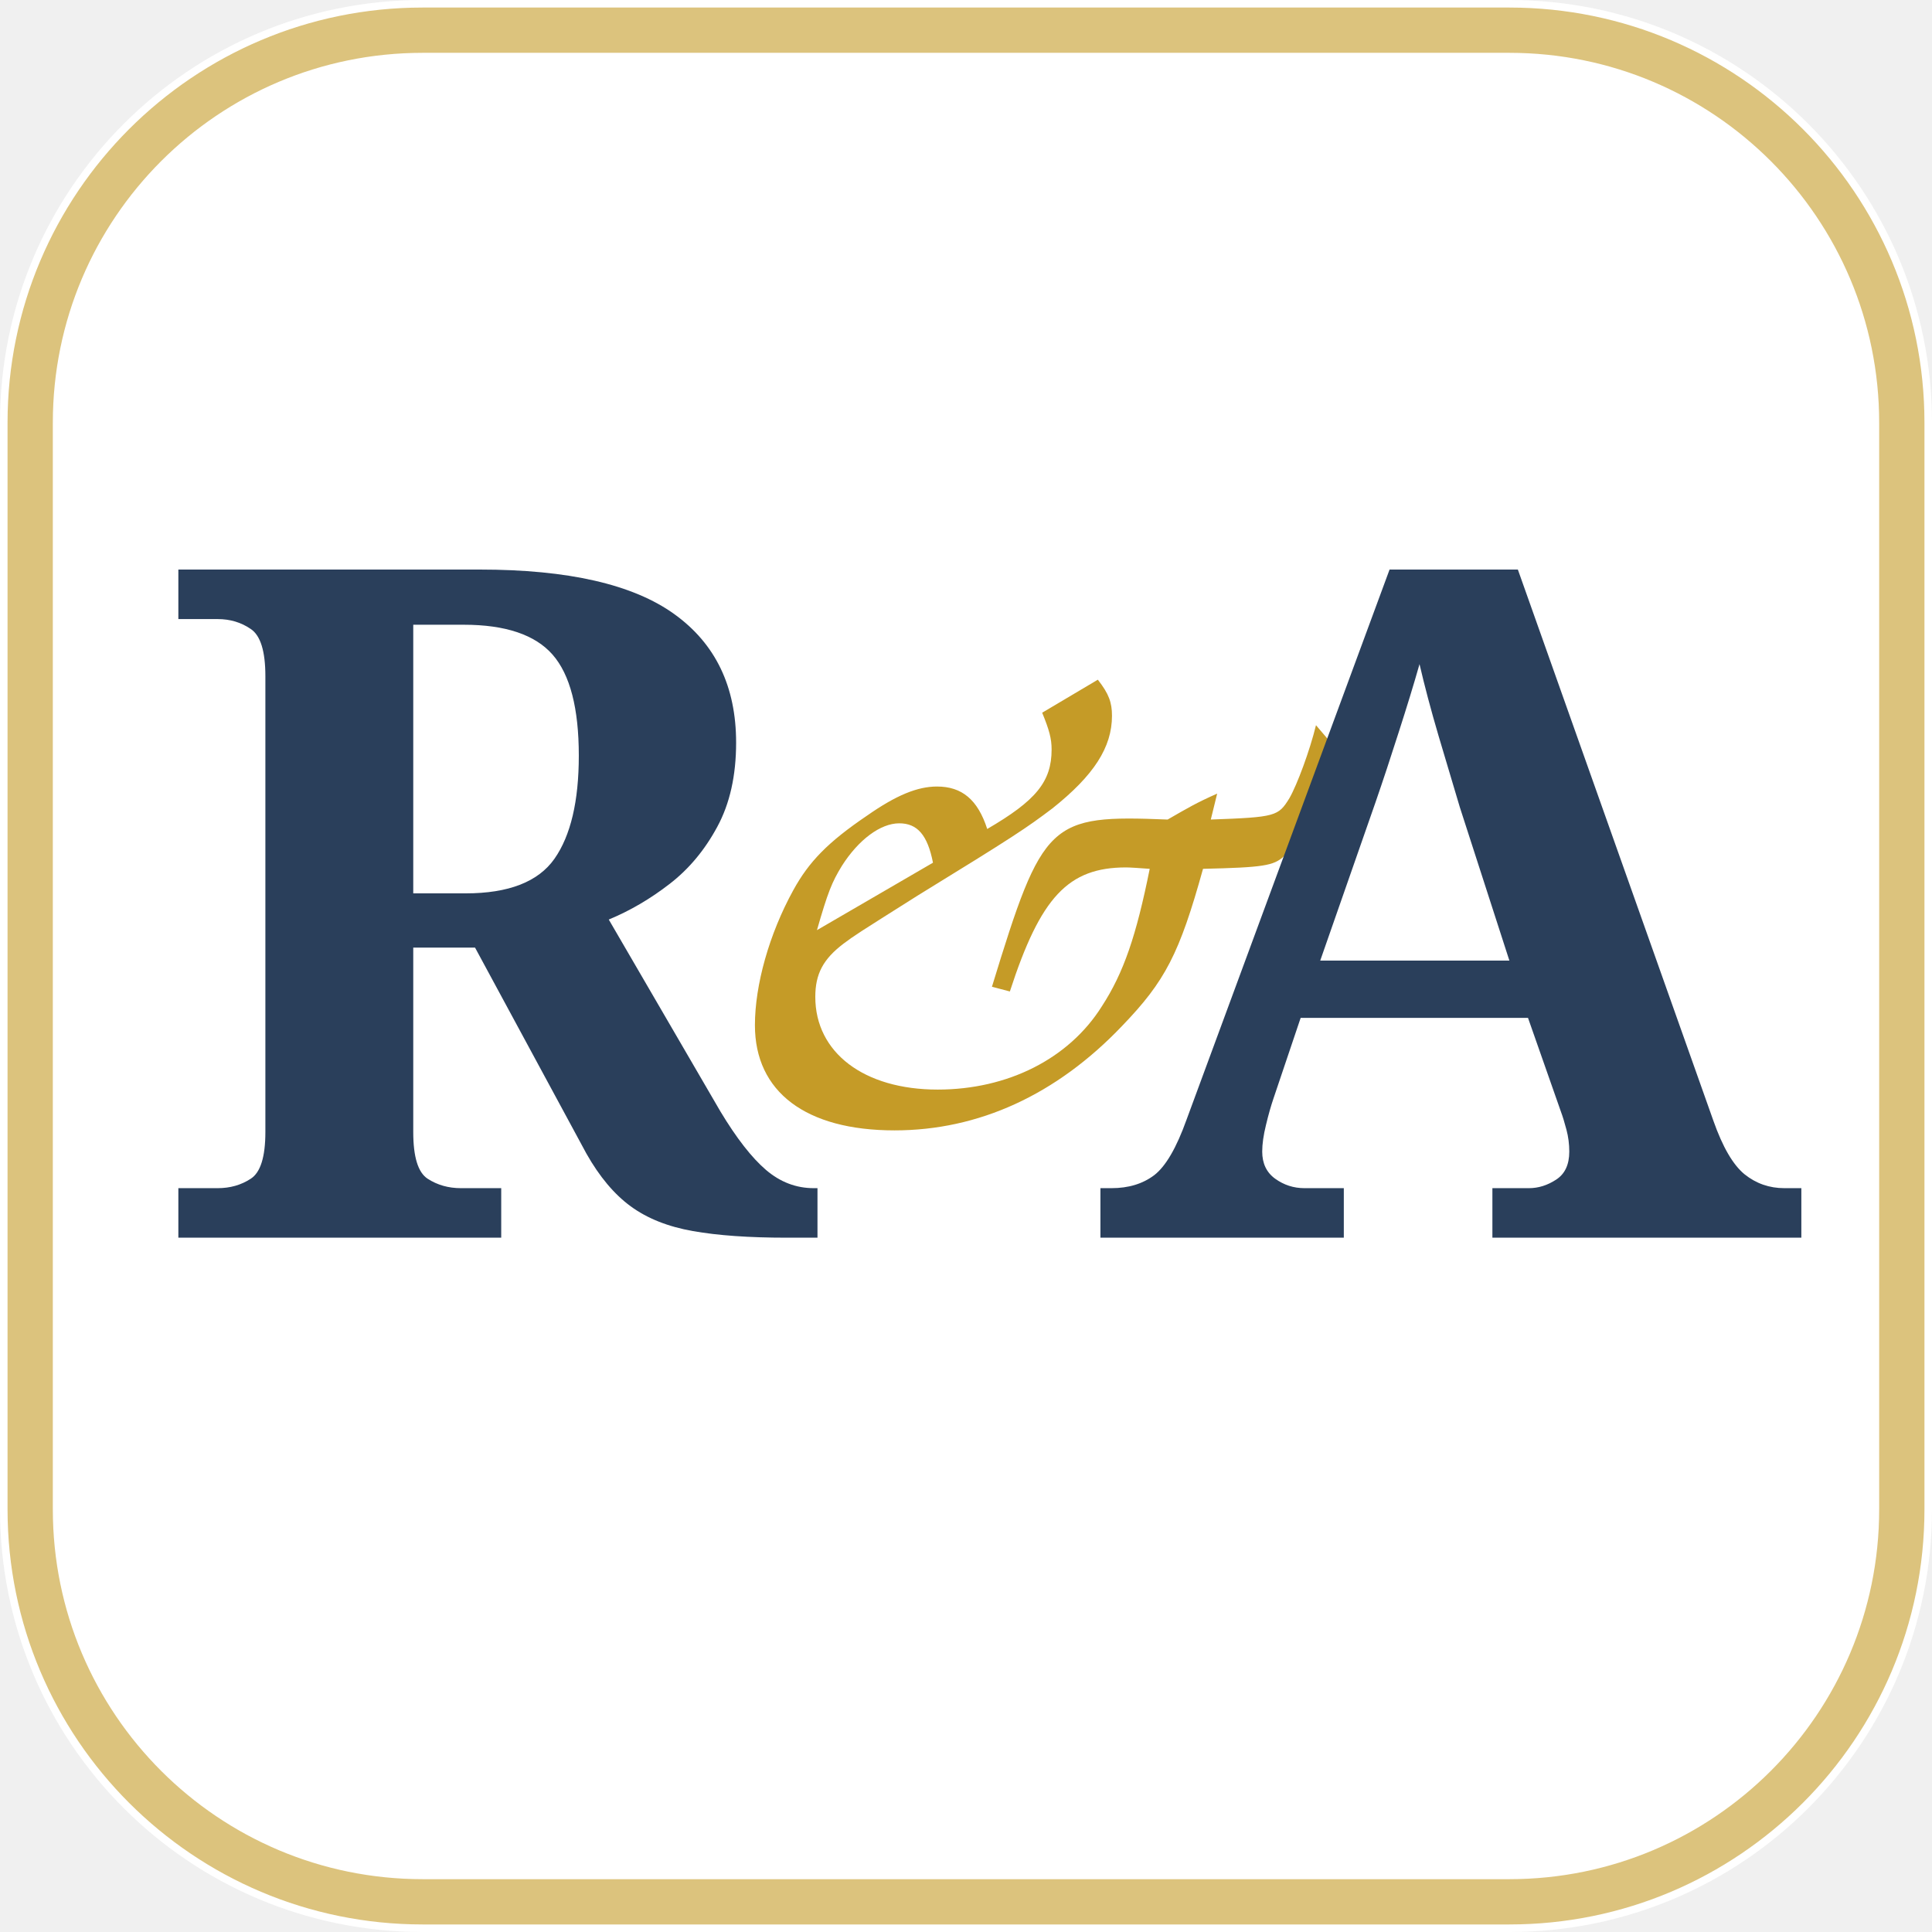
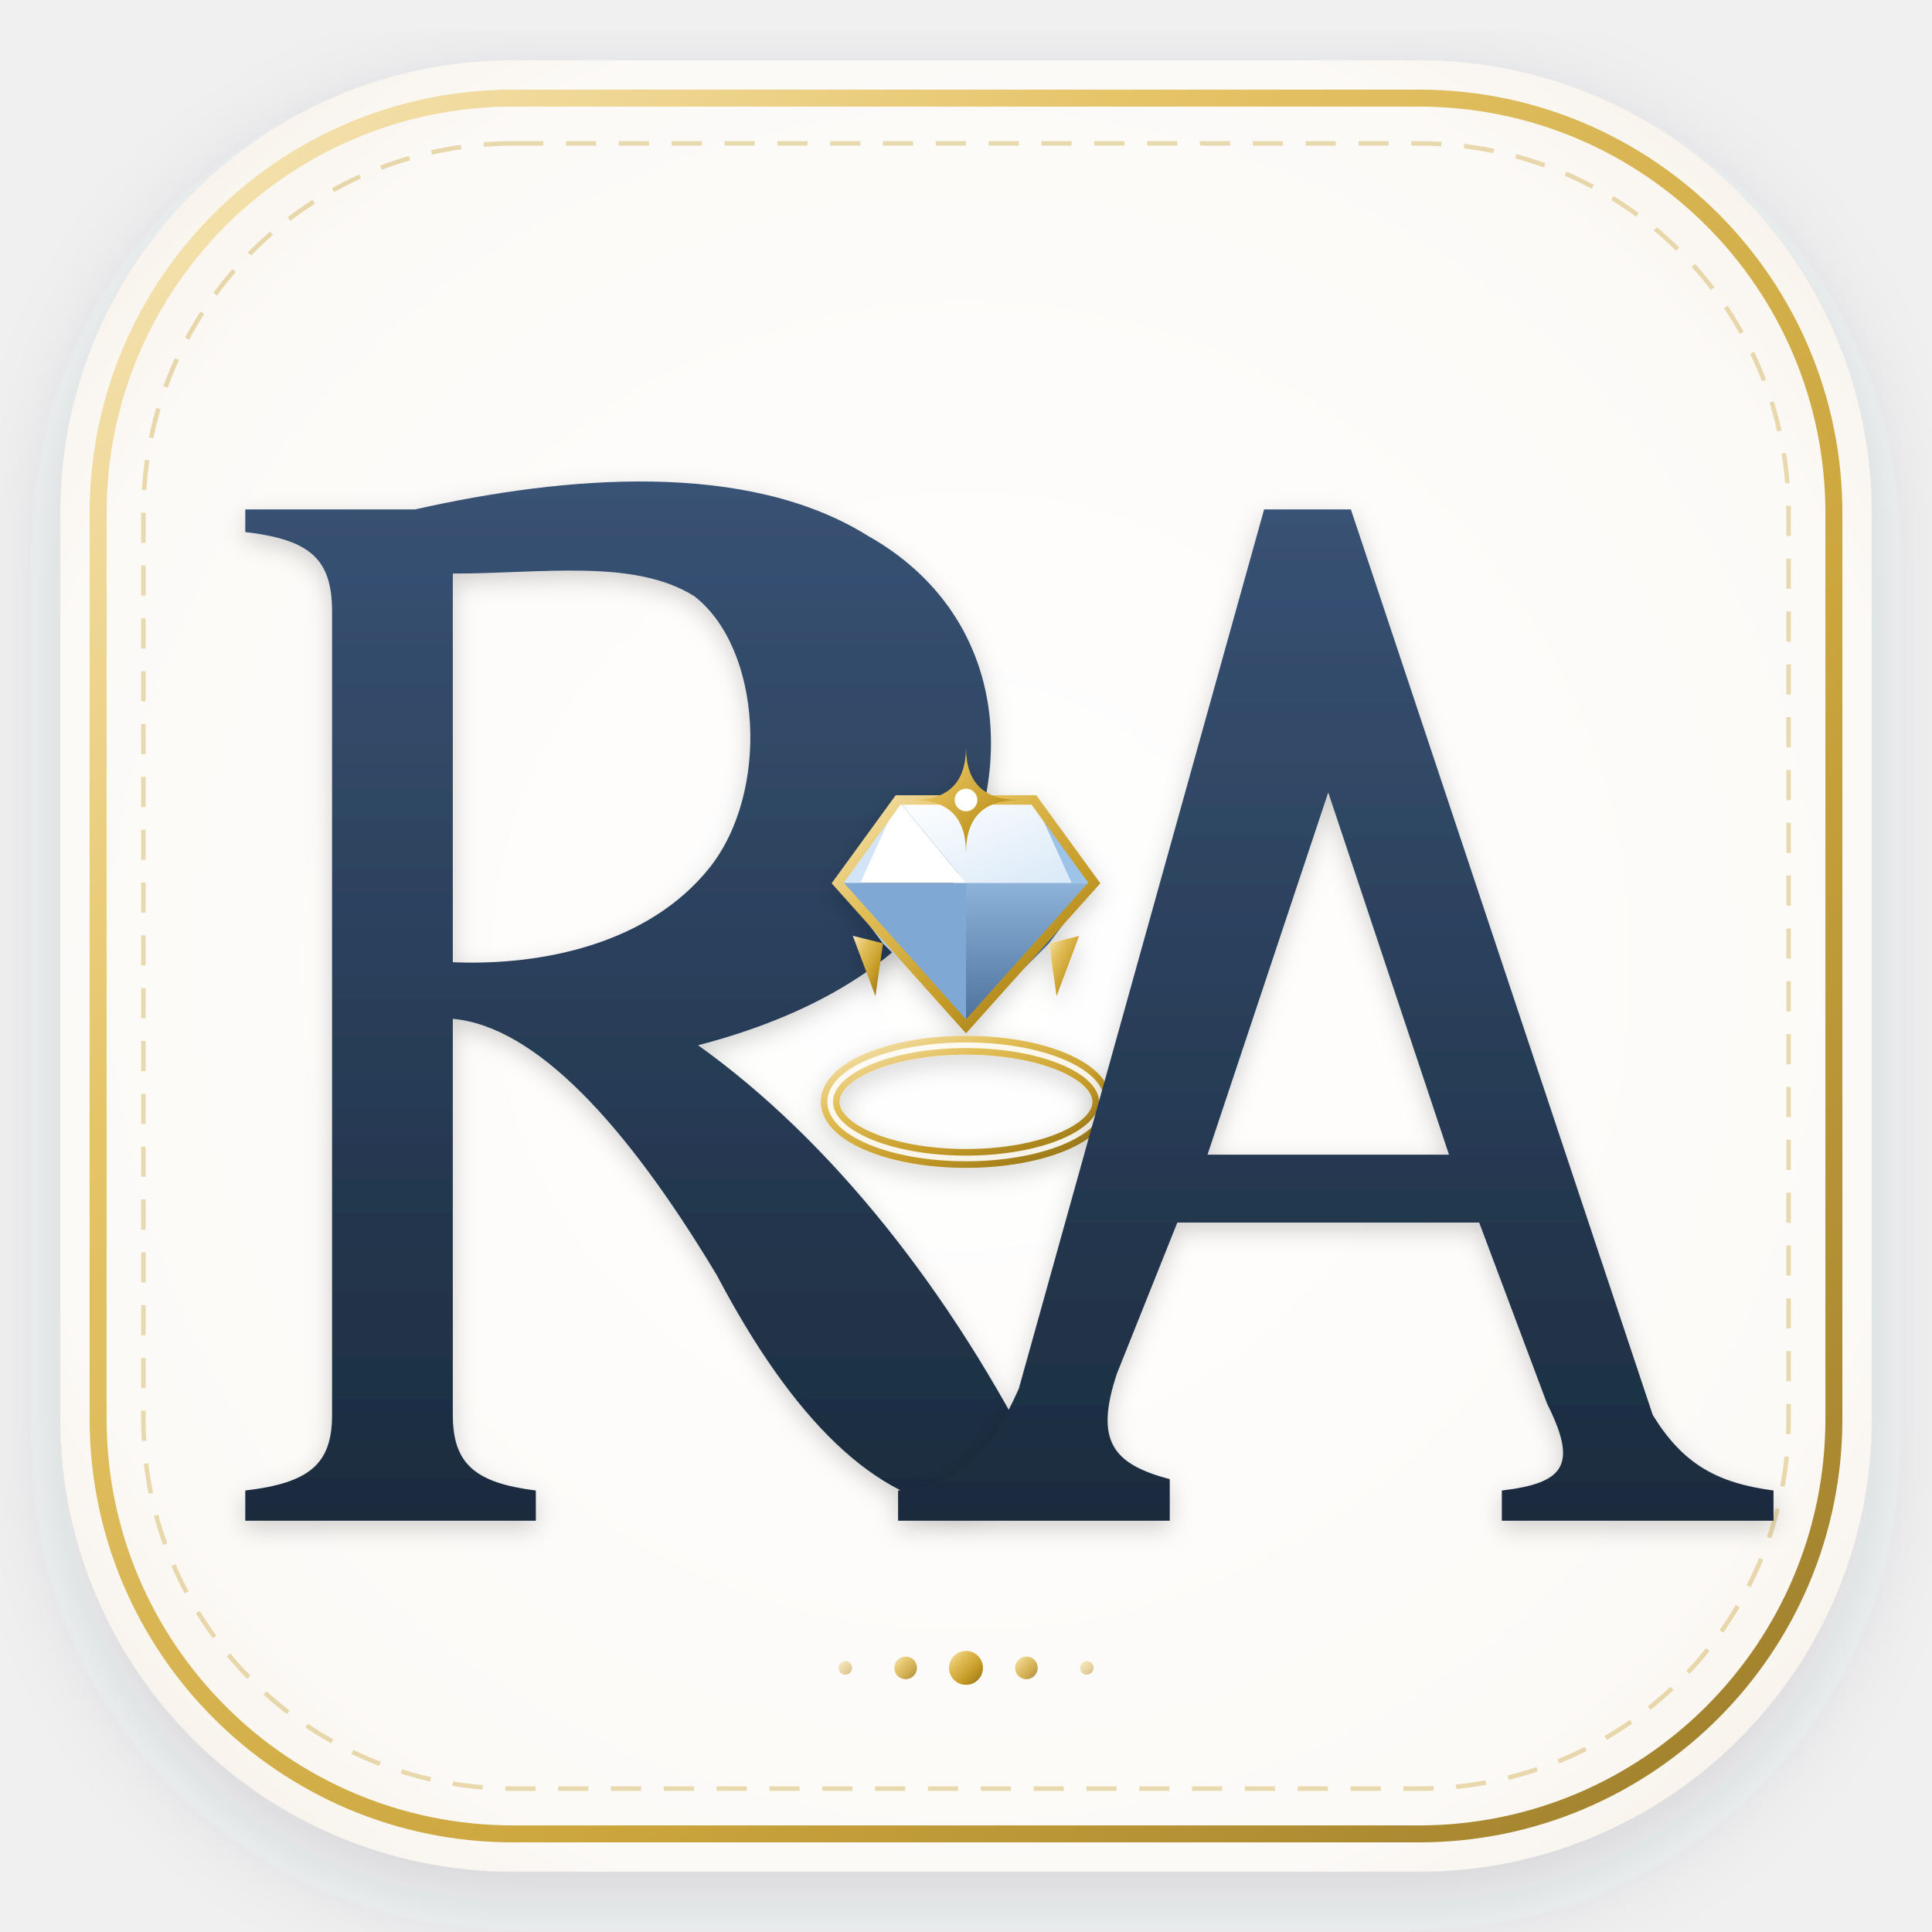
- <svg xmlns="http://www.w3.org/2000/svg" viewBox="0 0 128 128" width="100%" height="100%">
-   <rect width="128" height="128" rx="28" fill="#FFFFFF" />
-   <rect x="2" y="2" width="124" height="124" rx="26" fill="none" stroke="#C59B27" stroke-width="3" stroke-opacity="0.6" />
-   <style>
-     .serif-text {
-       font-family: 'Cormorant Garamond', 'Playfair Display', Georgia, serif;
-       font-weight: 700;
-       fill: #2A3F5B;
-     }
-     .cursive-amp {
-       font-family: 'Alex Brush', 'Great Vibes', 'Brush Script MT', cursive;
-       font-weight: 400;
-       fill: #C59B27;
-     }
-   </style>
-   <text x="32" y="82" class="serif-text" font-size="62" text-anchor="middle">R</text>
-   <text x="64" y="74" class="cursive-amp" font-size="52" text-anchor="middle">&amp;</text>
-   <text x="96" y="82" class="serif-text" font-size="62" text-anchor="middle">A</text>
+ <svg xmlns="http://www.w3.org/2000/svg" viewBox="0 0 512 512" width="100%" height="100%">
+   <defs>
+     <radialGradient id="cardBg" cx="50%" cy="50%" r="70%">
+       <stop offset="0%" stop-color="#FFFFFF" />
+       <stop offset="75%" stop-color="#FCFAF7" />
+       <stop offset="100%" stop-color="#F4ECE1" />
+     </radialGradient>
+     <linearGradient id="goldGrad" x1="0%" y1="0%" x2="100%" y2="100%">
+       <stop offset="0%" stop-color="#F7E6B8" />
+       <stop offset="30%" stop-color="#E2BE57" />
+       <stop offset="65%" stop-color="#C59B27" />
+       <stop offset="100%" stop-color="#8F6E15" />
+     </linearGradient>
+     <linearGradient id="diamondFace1" x1="0%" y1="0%" x2="100%" y2="100%">
+       <stop offset="0%" stop-color="#FFFFFF" />
+       <stop offset="100%" stop-color="#D7E8F7" />
+     </linearGradient>
+     <linearGradient id="diamondFace2" x1="0%" y1="0%" x2="0%" y2="100%">
+       <stop offset="0%" stop-color="#8DB3DA" />
+       <stop offset="100%" stop-color="#4B709B" />
+     </linearGradient>
+     <linearGradient id="blueGrad" x1="0%" y1="0%" x2="0%" y2="100%">
+       <stop offset="0%" stop-color="#385274" />
+       <stop offset="100%" stop-color="#1B2B3E" />
+     </linearGradient>
+     <filter id="softShadow" x="-15%" y="-15%" width="130%" height="130%">
+       <feDropShadow dx="0" dy="8" stdDeviation="12" flood-color="#2A3F5B" flood-opacity="0.14" />
+     </filter>
+     <filter id="glow" x="-15%" y="-15%" width="130%" height="130%">
+       <feDropShadow dx="0" dy="2" stdDeviation="3" flood-color="#000000" flood-opacity="0.18" />
+     </filter>
+   </defs>
+   <rect x="16" y="16" width="480" height="480" rx="120" fill="url(#cardBg)" filter="url(#softShadow)" />
+   <rect x="26" y="26" width="460" height="460" rx="110" fill="none" stroke="url(#goldGrad)" stroke-width="4.5" stroke-opacity="0.9" />
+   <rect x="38" y="38" width="436" height="436" rx="98" fill="none" stroke="#C59B27" stroke-width="1.2" stroke-opacity="0.35" stroke-dasharray="8 6" />
+   <g filter="url(#glow)">
+     <path d="M110 135 C150 126, 198 122, 230 142 C262 160, 270 195, 256 228 C242 256, 212 270, 185 277 C220 302, 252 342, 276 390 L256 400 C232 398, 210 376, 190 338 C166 298, 142 272, 120 270 L120 375 C120 388, 126 393, 142 395 L142 403 L65 403 L65 395 C82 393, 88 388, 88 375 L88 162 C88 148, 82 143, 65 141 L65 135 Z M120 152 L120 255 C144 256, 172 250, 188 230 C204 210, 202 172, 184 158 C168 148, 144 152, 120 152 Z" fill="url(#blueGrad)" />
+   </g>
+   <g transform="translate(256, 260)" filter="url(#glow)">
+     <ellipse cx="0" cy="32" rx="36" ry="15" fill="none" stroke="url(#goldGrad)" stroke-width="5" />
+     <ellipse cx="0" cy="32" rx="36" ry="15" fill="none" stroke="#FFFFFF" stroke-width="1.5" stroke-opacity="0.9" />
+     <path d="M-24 4 L-30 -12 L-22 -10 Z" fill="url(#goldGrad)" />
+     <path d="M24 4 L30 -12 L22 -10 Z" fill="url(#goldGrad)" />
+     <polygon points="-18,-48 18,-48 34,-26 0,-26" fill="url(#diamondFace1)" />
+     <polygon points="-18,-48 0,-26 -34,-26" fill="#FFFFFF" />
+     <polygon points="-34,-26 -18,-48 -28,-26" fill="#D2E5F7" />
+     <polygon points="18,-48 34,-26 28,-26" fill="#9EC3E8" />
+     <polygon points="-34,-26 0,-26 0,12" fill="#7FA9D4" />
+     <polygon points="0,-26 34,-26 0,12" fill="url(#diamondFace2)" />
+     <polygon points="-34,-26 0,12 -22,-10" fill="#B2D4F5" />
+     <polygon points="34,-26 0,12 22,-10" fill="#3D6490" />
+     <polygon points="-18,-48 18,-48 34,-26 0,12 -34,-26" fill="none" stroke="url(#goldGrad)" stroke-width="2.5" />
+     <path d="M0 -62 Q 0 -48 14 -48 Q 0 -48 0 -34 Q 0 -48 -14 -48 Q 0 -48 0 -62 Z" fill="url(#goldGrad)" />
+     <circle cx="0" cy="-48" r="3" fill="#FFFFFF" />
+   </g>
+   <g filter="url(#glow)">
+     <path d="M335 135 L358 135 L438 375 C446 388, 455 393, 470 395 L470 403 L398 403 L398 395 C415 393, 418 388, 410 372 L392 324 L312 324 L296 364 C290 382, 295 388, 310 392 L310 403 L238 403 L238 395 C254 393, 262 386, 270 368 Z M320 306 L384 306 L352 210 Z" fill="url(#blueGrad)" />
+   </g>
+   <g transform="translate(256, 442)" fill="url(#goldGrad)">
+     <circle cx="0" cy="0" r="4.5" />
+     <circle cx="-16" cy="0" r="3" opacity="0.8" />
+     <circle cx="16" cy="0" r="3" opacity="0.8" />
+     <circle cx="-32" cy="0" r="1.8" opacity="0.45" />
+     <circle cx="32" cy="0" r="1.8" opacity="0.45" />
+   </g>
</svg>
